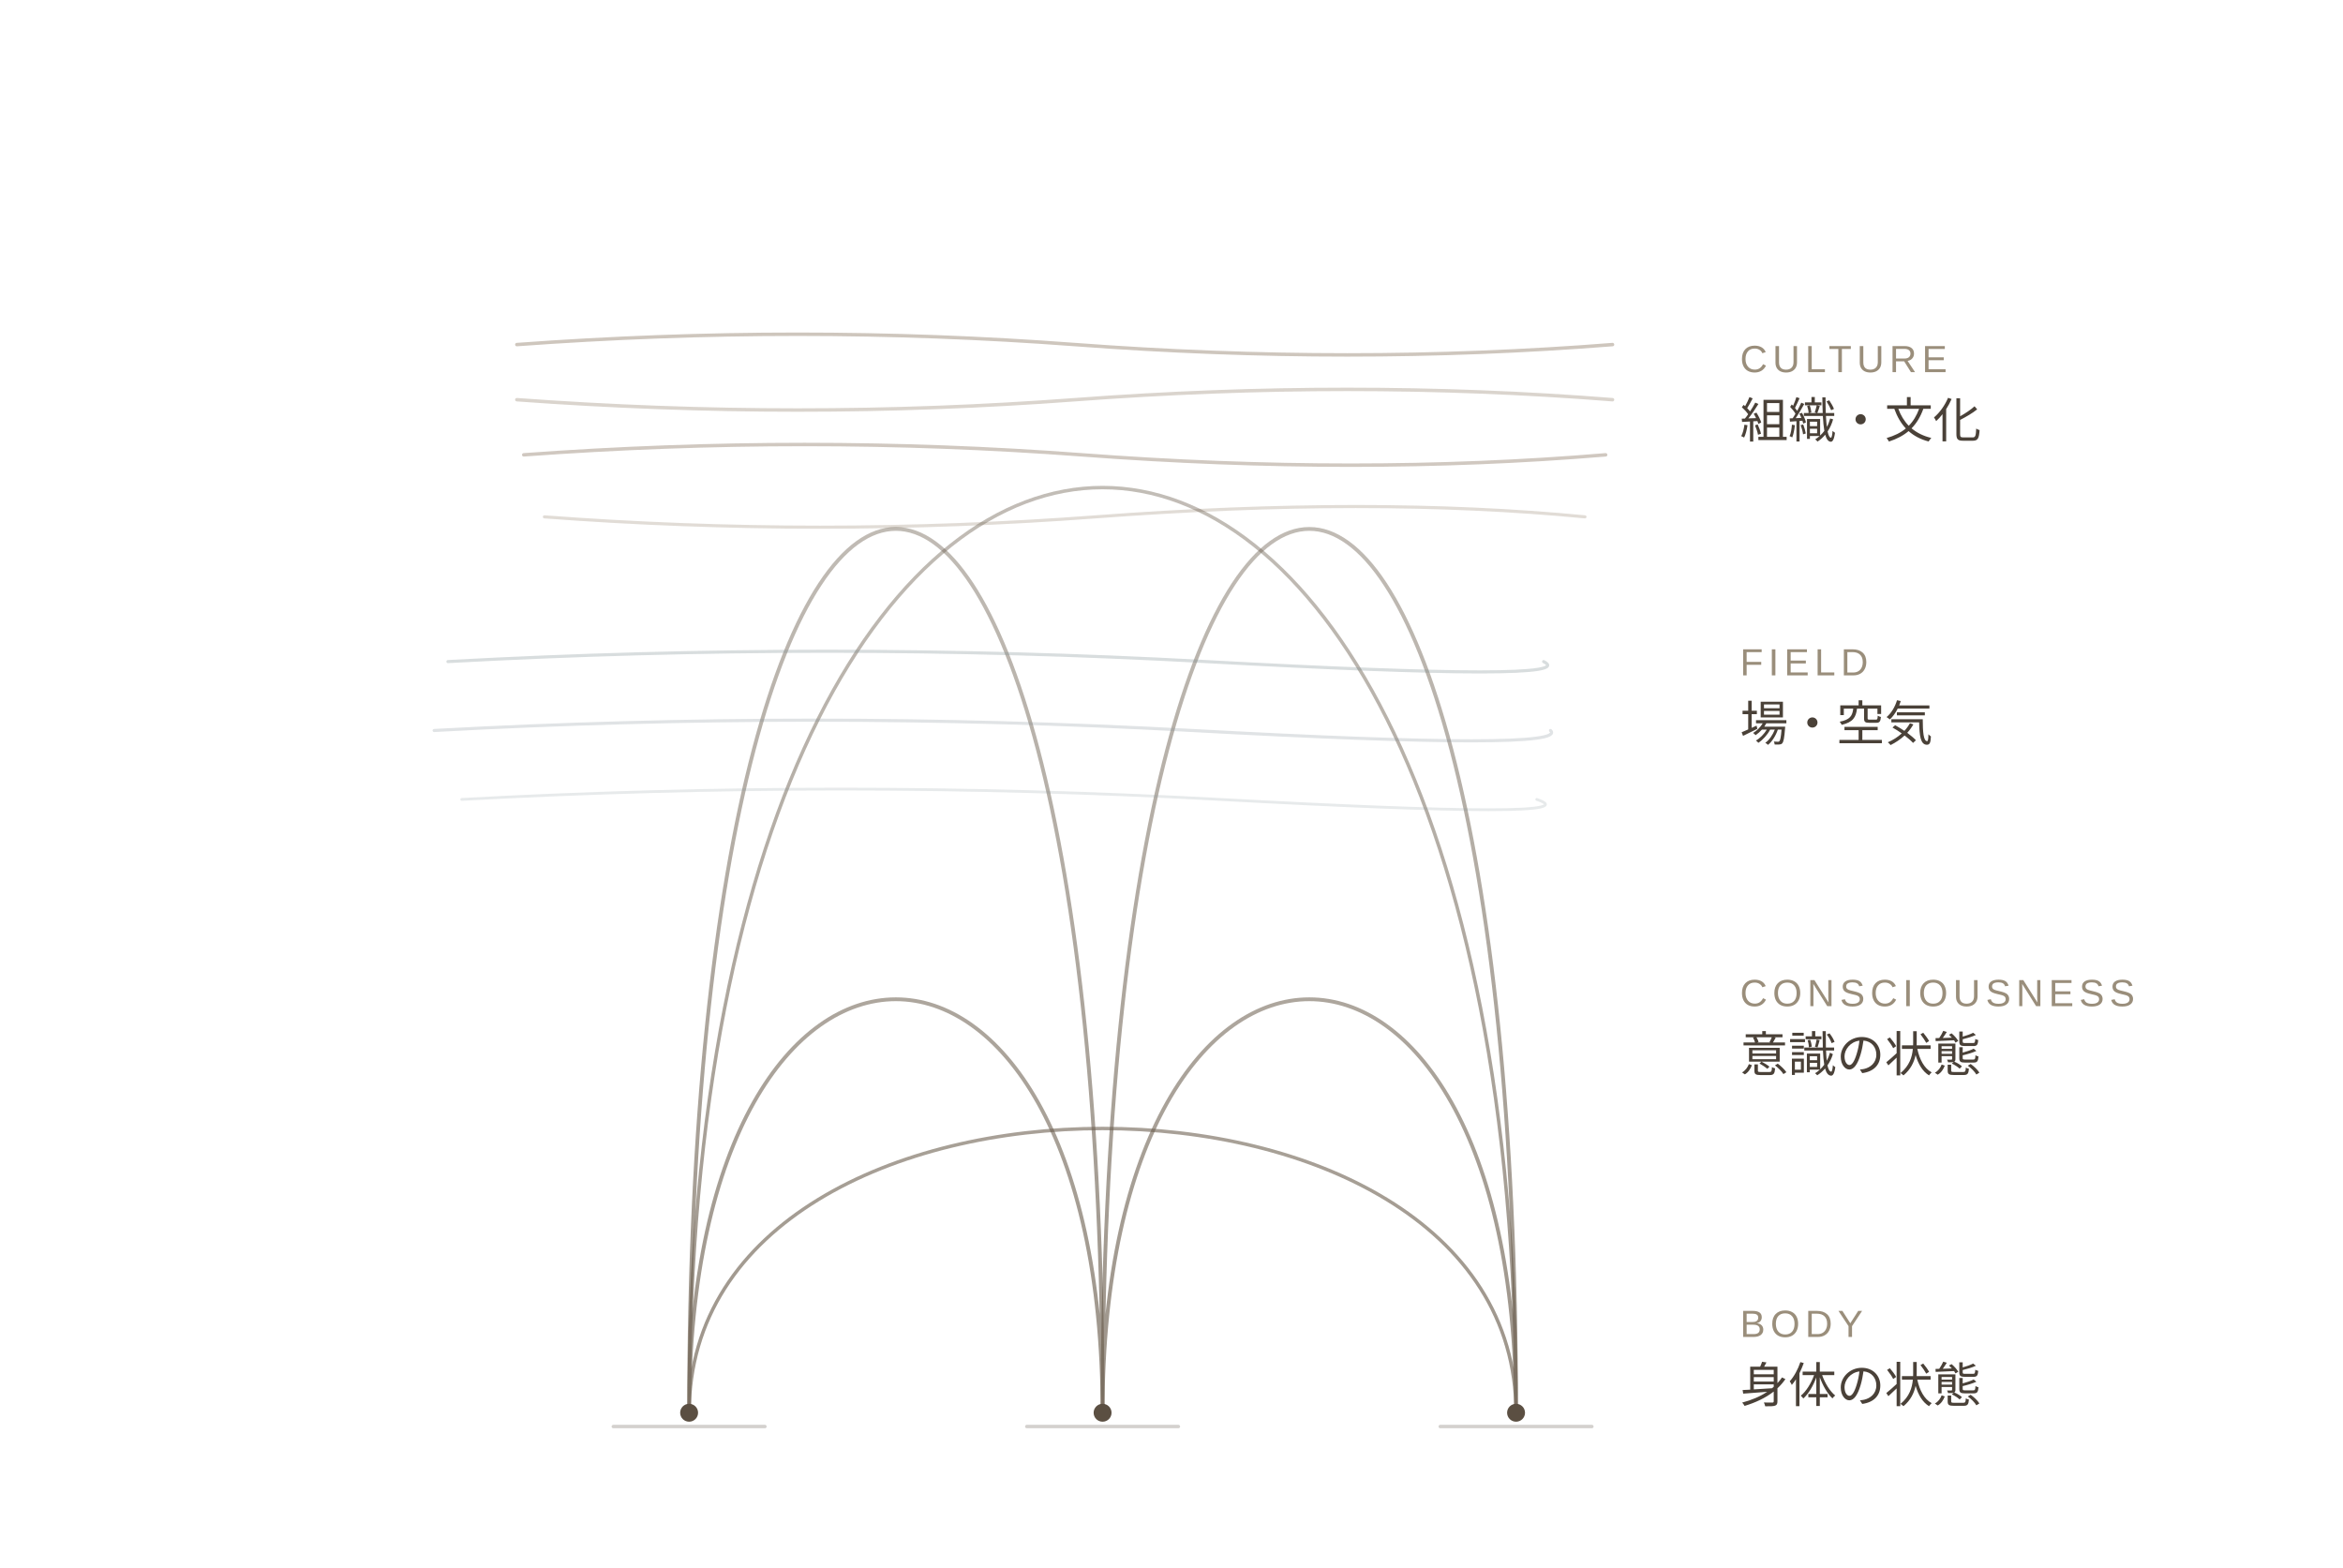
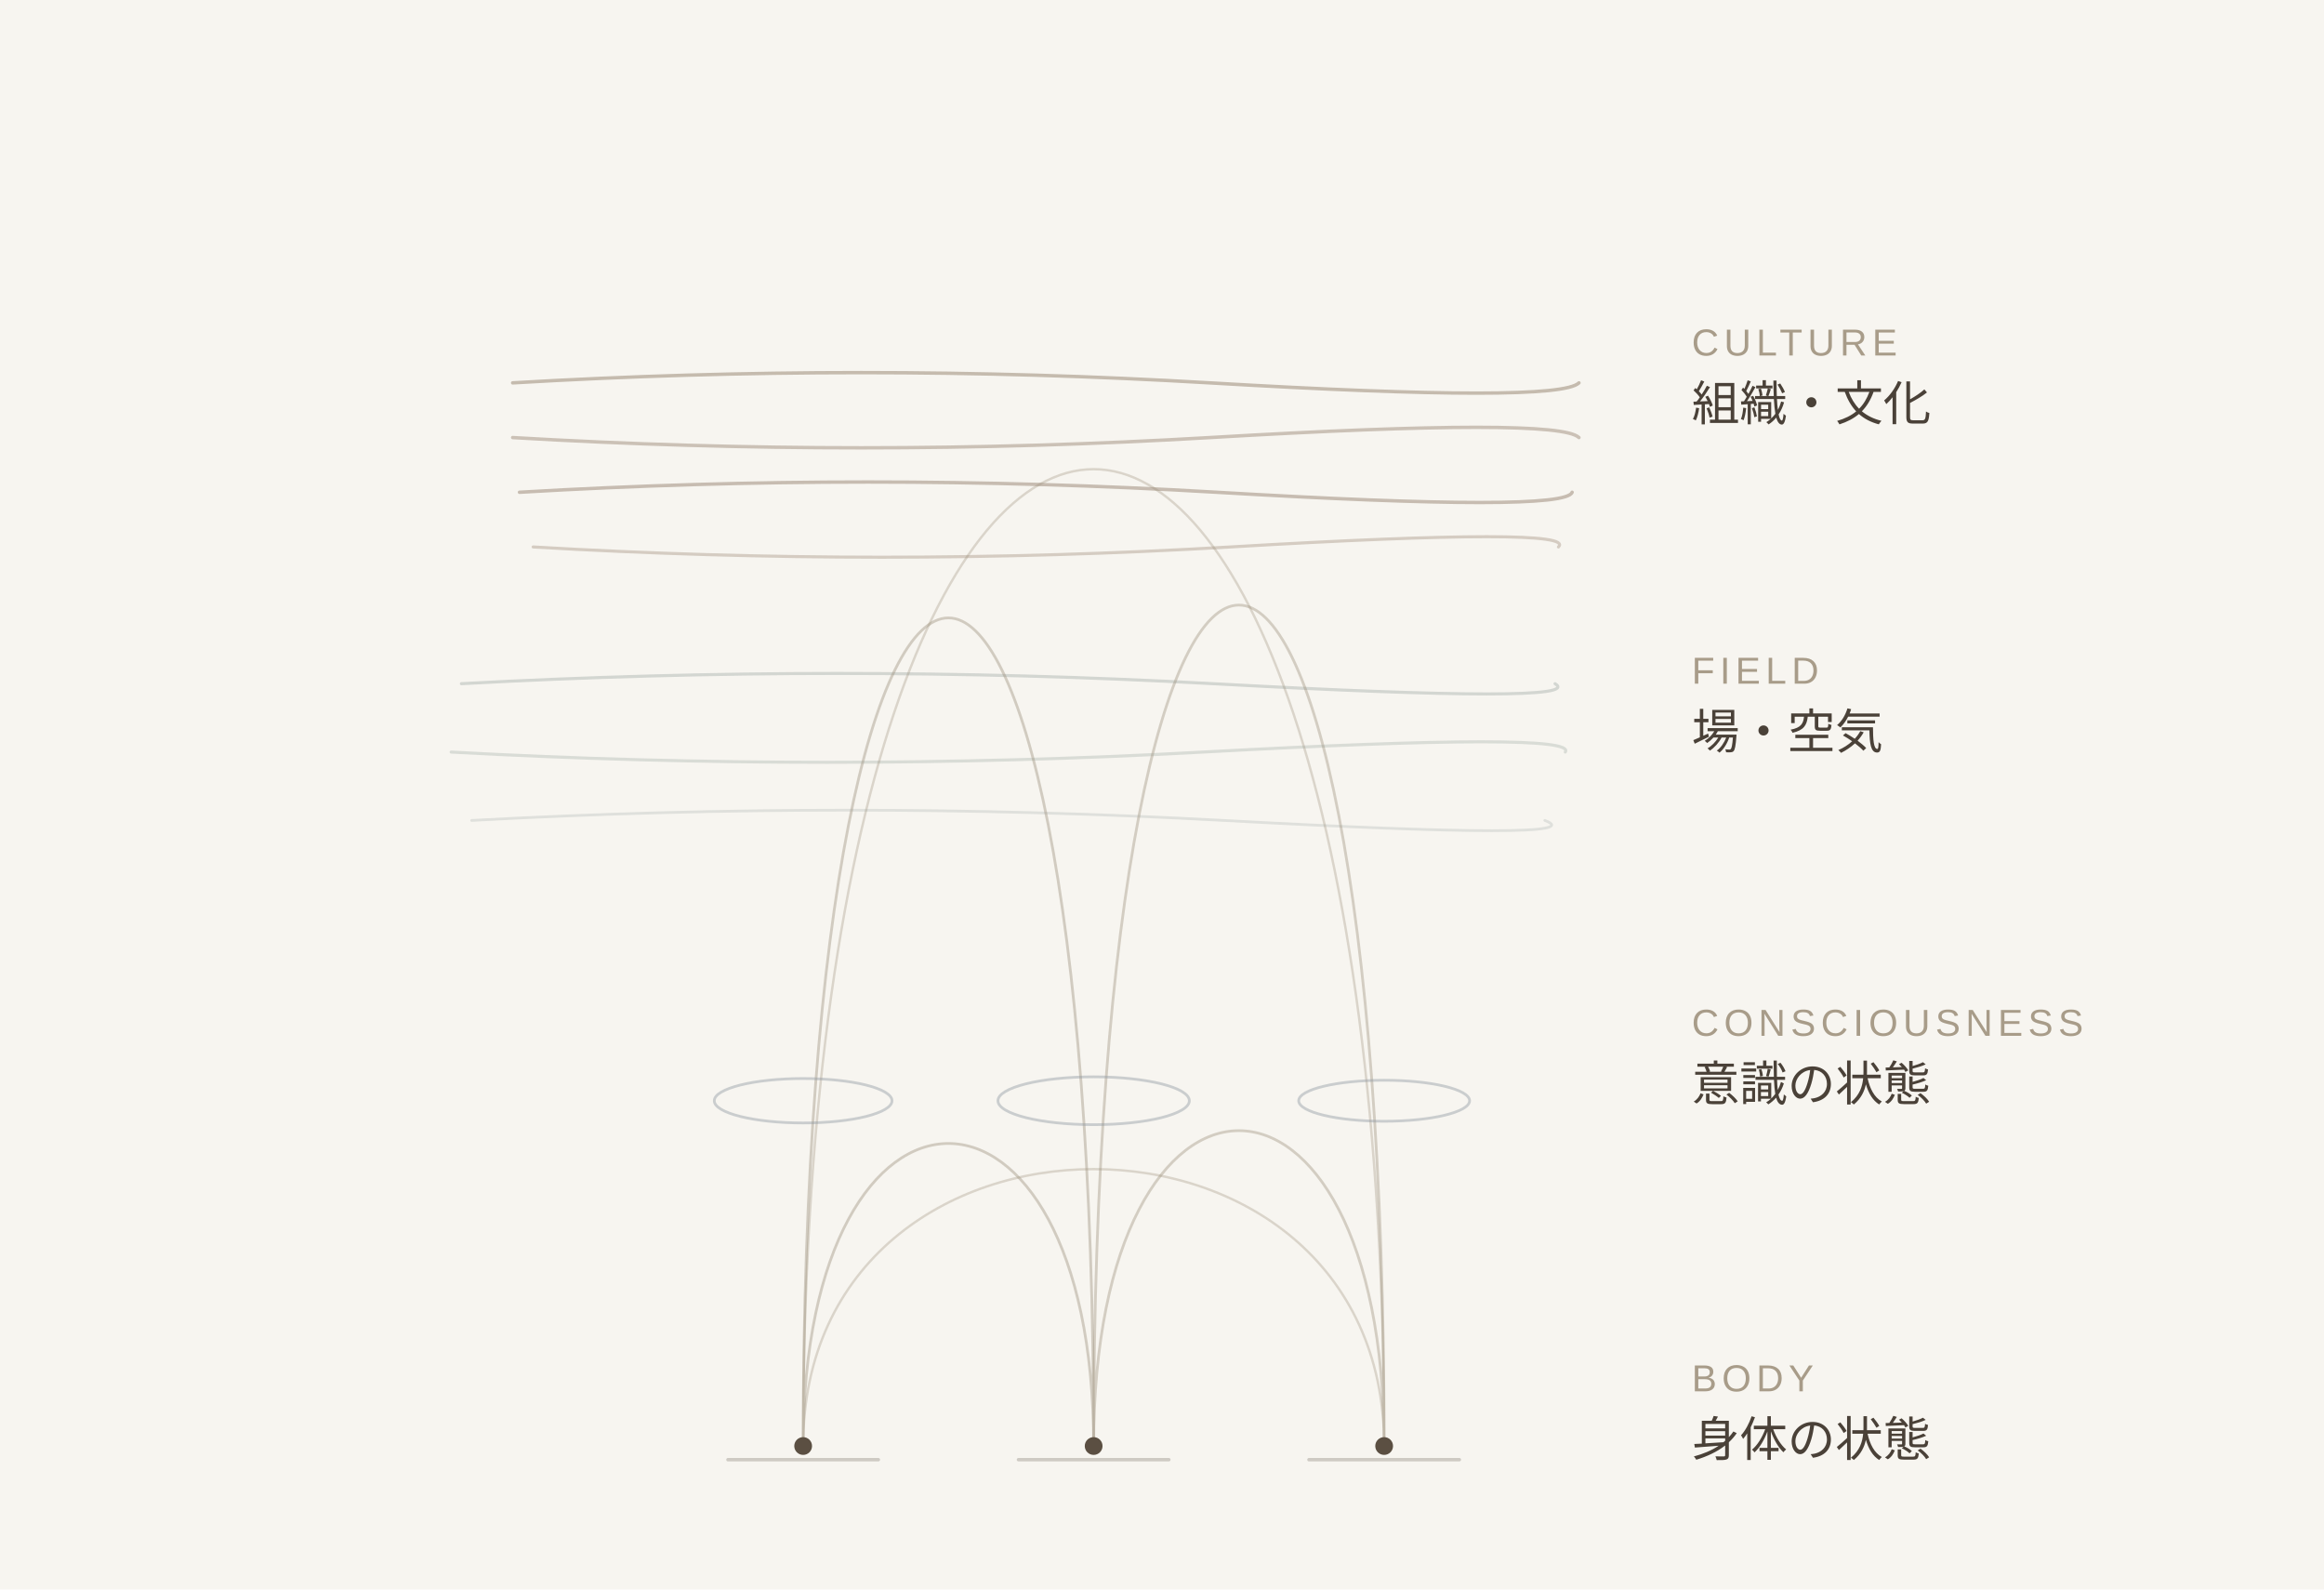
- <svg xmlns="http://www.w3.org/2000/svg" width="100%" viewBox="0 0 680 455" role="img">
+ <svg xmlns="http://www.w3.org/2000/svg" xmlns:xlink="http://www.w3.org/1999/xlink" width="100%" viewBox="0 0 680 465" role="img">
  <defs>
-     <linearGradient id="rise" x1="0" y1="410" x2="0" y2="70" gradientUnits="userSpaceOnUse">
-       <stop class="g0" offset="0" stop-color="#6a5d4d" stop-opacity="0.66" />
-       <stop class="g1" offset="1" stop-color="#6a5d4d" stop-opacity="0.34" />
-     </linearGradient>
    <style>
- .loop{fill:none;stroke:url(#rise);stroke-linecap:round}
- .canopy{fill:none;stroke:#8a7762;stroke-linecap:round}
- .field{fill:none;stroke:#7e8c92;stroke-linecap:round}
- .ripple{fill:none;stroke:#7e8c92;stroke-width:0.8}
+ .bg{fill:#f7f5f0}
+ .mote{fill:#5b5246}
+ .arc{fill:none;stroke:#9a8d78;stroke-linecap:round}
+ .culture{fill:none;stroke:#8a7560;stroke-linecap:round}
+ .field{fill:none;stroke:#95a09c;stroke-linecap:round}
+ .ripple{fill:none;stroke:#8c97a0;stroke-linecap:round}
.src{fill:#5b4f42}
.ground{stroke:#5b4f42;stroke-linecap:round}
.lbl-jp{fill:#4a4138;font-family:'Hiragino Kaku Gothic ProN','Yu Gothic',sans-serif;font-size:14px}
- .lbl-en{fill:#9a8e7b;font-family:'Helvetica Neue',Arial,sans-serif;font-size:11px;letter-spacing:1.5px}
- @media (prefers-color-scheme: dark){
- .g0,.g1{stop-color:#d9cebb}
- .canopy{stroke:#cdbfa9}
- .field,.ripple{stroke:#9fb0b6}
- .src,.ground{fill:#cdbfa9;stroke:#cdbfa9}
- .lbl-jp{fill:#dcd5c8}
- .lbl-en{fill:#9d927f}
- }
+ .lbl-en{fill:#a89c89;font-family:'Helvetica Neue',Arial,sans-serif;font-size:11px;letter-spacing:1.5px}
</style>
+     <path id="q1" d="M235,423 C212,330 178,242 252,108" />
+     <path id="q2" d="M235,423 C246,330 300,236 332,118" />
+     <path id="q3" d="M320,423 C300,330 252,236 300,108" />
+     <path id="q4" d="M320,423 C340,330 388,236 350,118" />
+     <path id="q5" d="M405,423 C428,330 462,242 392,108" />
+     <path id="q6" d="M405,423 C394,330 340,236 312,118" />
+     <path id="q7" d="M235,423 C262,322 398,232 398,118" />
+     <path id="q8" d="M405,423 C378,322 242,232 246,118" />
+     <path id="q9" d="M260,112 C220,210 320,322 240,418" />
+     <path id="q10" d="M340,118 C400,215 300,322 320,418" />
+     <path id="q11" d="M382,116 C432,215 360,322 405,418" />
+     <path id="q12" d="M312,116 C272,215 410,322 320,418" />
+     <path id="q13" d="M270,108 C312,90 362,116 330,140" />
+     <path id="q14" d="M362,138 C412,106 292,98 262,122" />
+     <path id="q15" d="M150,210 C260,196 380,228 450,206" />
+     <path id="q16" d="M450,232 C340,248 200,214 138,238" />
  </defs>
-   <path class="canopy" stroke-width="1" stroke-opacity="0.42" d="M150,100 Q232,94 312,100 T468,100">
-     <animateTransform attributeName="transform" type="translate" values="-6 0;6 0;-6 0" dur="15s" repeatCount="indefinite" />
-   </path>
-   <path class="canopy" stroke-width="1" stroke-opacity="0.32" d="M150,116 Q232,122 312,116 T468,116">
-     <animateTransform attributeName="transform" type="translate" values="7 0;-7 0;7 0" dur="18s" repeatCount="indefinite" />
-   </path>
-   <path class="canopy" stroke-width="1" stroke-opacity="0.40" d="M152,132 Q234,126 314,132 T466,132">
-     <animateTransform attributeName="transform" type="translate" values="-5 0;5 0;-5 0" dur="13s" repeatCount="indefinite" />
-   </path>
-   <path class="canopy" stroke-width="0.9" stroke-opacity="0.26" d="M158,150 Q238,156 318,150 T460,150">
-     <animateTransform attributeName="transform" type="translate" values="6 0;-6 0;6 0" dur="21s" repeatCount="indefinite" />
-   </path>
-   <path class="loop" stroke-width="1.1" d="M200,410 C200,68 320,68 320,410 C320,250 200,250 200,410 Z">
-     <animate attributeName="stroke-dashoffset" values="0;-23.5" dur="6s" repeatCount="indefinite" />
-     <animateTransform attributeName="transform" type="rotate" values="-1.2 260 410;1.2 260 410;-1.2 260 410" dur="9s" repeatCount="indefinite" />
-   </path>
-   <path class="loop" stroke-width="1.1" d="M320,410 C320,68 440,68 440,410 C440,250 320,250 320,410 Z">
-     <animate attributeName="stroke-dashoffset" values="0;23.5" dur="7s" repeatCount="indefinite" />
-     <animateTransform attributeName="transform" type="rotate" values="1.2 380 410;-1.2 380 410;1.2 380 410" dur="11s" repeatCount="indefinite" />
-   </path>
-   <path class="loop" stroke-width="1" d="M200,410 C200,52 440,52 440,410 C440,300 200,300 200,410 Z">
-     <animate attributeName="stroke-dashoffset" values="0;-23.5" dur="8.5s" repeatCount="indefinite" />
-     <animateTransform attributeName="transform" type="rotate" values="0.8 320 410;-0.8 320 410;0.8 320 410" dur="14s" repeatCount="indefinite" />
-   </path>
-   <path class="field" stroke-width="0.9" stroke-opacity="0.30" d="M130,192 Q240,186 350,192 T448,192">
-     <animateTransform attributeName="transform" type="translate" values="-7 0;7 0;-7 0" dur="14s" repeatCount="indefinite" />
-   </path>
-   <path class="field" stroke-width="0.9" stroke-opacity="0.24" d="M126,212 Q236,206 346,212 T450,212">
-     <animateTransform attributeName="transform" type="translate" values="8 0;-8 0;8 0" dur="17s" repeatCount="indefinite" />
-   </path>
-   <path class="field" stroke-width="0.8" stroke-opacity="0.18" d="M134,232 Q244,226 354,232 T446,232">
-     <animateTransform attributeName="transform" type="translate" values="-6 0;6 0;-6 0" dur="20s" repeatCount="indefinite" />
-   </path>
-   <ellipse class="ripple" cx="200" cy="300" rx="4" ry="1.5" opacity="0">
-     <animate attributeName="rx" values="4;48" dur="5s" begin="0s" repeatCount="indefinite" />
-     <animate attributeName="ry" values="1.5;14" dur="5s" begin="0s" repeatCount="indefinite" />
-     <animate attributeName="opacity" values="0.30;0" dur="5s" begin="0s" repeatCount="indefinite" />
-   </ellipse>
-   <ellipse class="ripple" cx="200" cy="300" rx="4" ry="1.5" opacity="0">
-     <animate attributeName="rx" values="4;48" dur="5s" begin="2.5s" repeatCount="indefinite" />
-     <animate attributeName="ry" values="1.5;14" dur="5s" begin="2.5s" repeatCount="indefinite" />
-     <animate attributeName="opacity" values="0.30;0" dur="5s" begin="2.5s" repeatCount="indefinite" />
-   </ellipse>
-   <ellipse class="ripple" cx="320" cy="300" rx="4" ry="1.5" opacity="0">
-     <animate attributeName="rx" values="4;48" dur="5s" begin="0.9s" repeatCount="indefinite" />
-     <animate attributeName="ry" values="1.5;14" dur="5s" begin="0.9s" repeatCount="indefinite" />
-     <animate attributeName="opacity" values="0.30;0" dur="5s" begin="0.9s" repeatCount="indefinite" />
-   </ellipse>
-   <ellipse class="ripple" cx="320" cy="300" rx="4" ry="1.5" opacity="0">
-     <animate attributeName="rx" values="4;48" dur="5s" begin="3.4s" repeatCount="indefinite" />
-     <animate attributeName="ry" values="1.5;14" dur="5s" begin="3.4s" repeatCount="indefinite" />
-     <animate attributeName="opacity" values="0.30;0" dur="5s" begin="3.4s" repeatCount="indefinite" />
-   </ellipse>
-   <ellipse class="ripple" cx="440" cy="300" rx="4" ry="1.5" opacity="0">
-     <animate attributeName="rx" values="4;48" dur="5s" begin="1.7s" repeatCount="indefinite" />
-     <animate attributeName="ry" values="1.5;14" dur="5s" begin="1.7s" repeatCount="indefinite" />
-     <animate attributeName="opacity" values="0.30;0" dur="5s" begin="1.7s" repeatCount="indefinite" />
-   </ellipse>
-   <ellipse class="ripple" cx="440" cy="300" rx="4" ry="1.5" opacity="0">
-     <animate attributeName="rx" values="4;48" dur="5s" begin="4.2s" repeatCount="indefinite" />
-     <animate attributeName="ry" values="1.5;14" dur="5s" begin="4.2s" repeatCount="indefinite" />
-     <animate attributeName="opacity" values="0.30;0" dur="5s" begin="4.2s" repeatCount="indefinite" />
-   </ellipse>
-   <line class="ground" x1="178" y1="414" x2="222" y2="414" stroke-width="1" stroke-opacity="0.26" />
-   <line class="ground" x1="298" y1="414" x2="342" y2="414" stroke-width="1" stroke-opacity="0.26" />
-   <line class="ground" x1="418" y1="414" x2="462" y2="414" stroke-width="1" stroke-opacity="0.26" />
-   <circle class="src" cx="200" cy="410" r="2.6" />
-   <circle class="src" cx="320" cy="410" r="2.6" />
-   <circle class="src" cx="440" cy="410" r="2.6" />
-   <text class="lbl-en" x="505" y="108">CULTURE</text>
-   <text class="lbl-jp" x="505" y="127">組織・文化</text>
-   <text class="lbl-en" x="505" y="196">FIELD</text>
-   <text class="lbl-jp" x="505" y="215">場・空気</text>
-   <text class="lbl-en" x="505" y="292">CONSCIOUSNESS</text>
-   <text class="lbl-jp" x="505" y="311">意識の状態</text>
-   <text class="lbl-en" x="505" y="388">BODY</text>
-   <text class="lbl-jp" x="505" y="407">身体の状態</text>
+   <rect class="bg" x="0" y="0" width="680" height="465" />
+   <path class="culture" stroke-width="1" stroke-opacity="0.46" d="M150,112 Q252,106 354,112 T462,112">
+     <animateTransform attributeName="transform" type="translate" values="0 -2.5;0 2.5;0 -2.5" dur="11s" repeatCount="indefinite" />
+   </path>
+   <path class="culture" stroke-width="1" stroke-opacity="0.4" d="M150,128 Q252,134 354,128 T462,128">
+     <animateTransform attributeName="transform" type="translate" values="0 2.5;0 -2.5;0 2.5" dur="13s" repeatCount="indefinite" />
+   </path>
+   <path class="culture" stroke-width="1" stroke-opacity="0.44" d="M152,144 Q254,138 356,144 T460,144">
+     <animateTransform attributeName="transform" type="translate" values="0 -2;0 2;0 -2" dur="9.5s" repeatCount="indefinite" />
+   </path>
+   <path class="culture" stroke-width="0.9" stroke-opacity="0.32" d="M156,160 Q258,166 360,160 T456,160">
+     <animateTransform attributeName="transform" type="translate" values="0 2;0 -2;0 2" dur="15s" repeatCount="indefinite" />
+   </path>
+   <path class="field" stroke-width="0.9" stroke-opacity="0.36" d="M135,200 Q245,194 355,200 T455,200">
+     <animateTransform attributeName="transform" type="translate" values="-7 0;7 0;-7 0" dur="16s" repeatCount="indefinite" />
+   </path>
+   <path class="field" stroke-width="0.9" stroke-opacity="0.3" d="M132,220 Q242,226 352,220 T458,220">
+     <animateTransform attributeName="transform" type="translate" values="8 0;-8 0;8 0" dur="19s" repeatCount="indefinite" />
+   </path>
+   <path class="field" stroke-width="0.8" stroke-opacity="0.24" d="M138,240 Q248,234 358,240 T452,240">
+     <animateTransform attributeName="transform" type="translate" values="-6 0;6 0;-6 0" dur="22s" repeatCount="indefinite" />
+   </path>
+   <path class="arc" stroke-width="0.8" stroke-opacity="0.4" d="M235,423 C235,100 320,100 320,423 C320,305 235,305 235,423 Z">
+     <animateTransform attributeName="transform" type="rotate" values="-0.5 277 423;0.5 277 423;-0.5 277 423" dur="17s" repeatCount="indefinite" />
+   </path>
+   <path class="arc" stroke-width="0.8" stroke-opacity="0.38" d="M320,423 C320,95 405,95 405,423 C405,300 320,300 320,423 Z">
+     <animateTransform attributeName="transform" type="rotate" values="0.5 362 423;-0.5 362 423;0.5 362 423" dur="20s" repeatCount="indefinite" />
+   </path>
+   <path class="arc" stroke-width="0.7" stroke-opacity="0.32" d="M235,423 C235,42 405,42 405,423 C405,315 235,315 235,423 Z">
+     <animateTransform attributeName="transform" type="rotate" values="-0.4 320 423;0.4 320 423;-0.4 320 423" dur="24s" repeatCount="indefinite" />
+   </path>
+   <ellipse class="ripple" cx="235" cy="322" rx="26" ry="6.5" stroke-width="0.8" stroke-opacity="0.42">
+     <animate attributeName="rx" values="24;30;24" dur="6s" repeatCount="indefinite" />
+     <animate attributeName="ry" values="6;7.6;6" dur="6s" repeatCount="indefinite" />
+   </ellipse>
+   <ellipse class="ripple" cx="235" cy="322" rx="8" ry="2" stroke-width="0.8" opacity="0">
+     <animate attributeName="rx" values="8;58" dur="5s" begin="0s" repeatCount="indefinite" />
+     <animate attributeName="ry" values="2;15" dur="5s" begin="0s" repeatCount="indefinite" />
+     <animate attributeName="opacity" values="0.4;0" dur="5s" begin="0s" repeatCount="indefinite" />
+   </ellipse>
+   <ellipse class="ripple" cx="235" cy="322" rx="8" ry="2" stroke-width="0.8" opacity="0">
+     <animate attributeName="rx" values="8;58" dur="5s" begin="2.5s" repeatCount="indefinite" />
+     <animate attributeName="ry" values="2;15" dur="5s" begin="2.5s" repeatCount="indefinite" />
+     <animate attributeName="opacity" values="0.4;0" dur="5s" begin="2.5s" repeatCount="indefinite" />
+   </ellipse>
+   <ellipse class="ripple" cx="320" cy="322" rx="28" ry="7" stroke-width="0.8" stroke-opacity="0.42">
+     <animate attributeName="rx" values="26;33;26" dur="6.6s" repeatCount="indefinite" />
+     <animate attributeName="ry" values="6.5;8.2;6.5" dur="6.6s" repeatCount="indefinite" />
+   </ellipse>
+   <ellipse class="ripple" cx="320" cy="322" rx="8" ry="2" stroke-width="0.8" opacity="0">
+     <animate attributeName="rx" values="8;62" dur="5s" begin="0.9s" repeatCount="indefinite" />
+     <animate attributeName="ry" values="2;16" dur="5s" begin="0.9s" repeatCount="indefinite" />
+     <animate attributeName="opacity" values="0.4;0" dur="5s" begin="0.9s" repeatCount="indefinite" />
+   </ellipse>
+   <ellipse class="ripple" cx="320" cy="322" rx="8" ry="2" stroke-width="0.8" opacity="0">
+     <animate attributeName="rx" values="8;62" dur="5s" begin="3.4s" repeatCount="indefinite" />
+     <animate attributeName="ry" values="2;16" dur="5s" begin="3.4s" repeatCount="indefinite" />
+     <animate attributeName="opacity" values="0.4;0" dur="5s" begin="3.4s" repeatCount="indefinite" />
+   </ellipse>
+   <ellipse class="ripple" cx="405" cy="322" rx="25" ry="6" stroke-width="0.8" stroke-opacity="0.42">
+     <animate attributeName="rx" values="23;29;23" dur="5.6s" repeatCount="indefinite" />
+     <animate attributeName="ry" values="5.5;7;5.5" dur="5.6s" repeatCount="indefinite" />
+   </ellipse>
+   <ellipse class="ripple" cx="405" cy="322" rx="8" ry="2" stroke-width="0.8" opacity="0">
+     <animate attributeName="rx" values="8;56" dur="5s" begin="1.7s" repeatCount="indefinite" />
+     <animate attributeName="ry" values="2;14.5" dur="5s" begin="1.7s" repeatCount="indefinite" />
+     <animate attributeName="opacity" values="0.4;0" dur="5s" begin="1.7s" repeatCount="indefinite" />
+   </ellipse>
+   <ellipse class="ripple" cx="405" cy="322" rx="8" ry="2" stroke-width="0.8" opacity="0">
+     <animate attributeName="rx" values="8;56" dur="5s" begin="4.2s" repeatCount="indefinite" />
+     <animate attributeName="ry" values="2;14.5" dur="5s" begin="4.2s" repeatCount="indefinite" />
+     <animate attributeName="opacity" values="0.4;0" dur="5s" begin="4.2s" repeatCount="indefinite" />
+   </ellipse>
+   <circle class="mote" r="2.1" cx="0" cy="0" opacity="0">
+     <animate attributeName="opacity" values="0;0.5;0.5;0" keyTimes="0;0.16;0.84;1" dur="17s" begin="-3s" repeatCount="indefinite" />
+     <animateMotion dur="17s" begin="-3s" repeatCount="indefinite">
+       <mpath xlink:href="#q1" />
+     </animateMotion>
+   </circle>
+   <circle class="mote" r="1.8" cx="0" cy="0" opacity="0">
+     <animate attributeName="opacity" values="0;0.4;0.4;0" keyTimes="0;0.16;0.84;1" dur="20s" begin="-12s" repeatCount="indefinite" />
+     <animateMotion dur="20s" begin="-12s" repeatCount="indefinite">
+       <mpath xlink:href="#q1" />
+     </animateMotion>
+   </circle>
+   <circle class="mote" r="2.3" cx="0" cy="0" opacity="0">
+     <animate attributeName="opacity" values="0;0.5;0.5;0" keyTimes="0;0.16;0.84;1" dur="18s" begin="-8s" repeatCount="indefinite" />
+     <animateMotion dur="18s" begin="-8s" repeatCount="indefinite">
+       <mpath xlink:href="#q2" />
+     </animateMotion>
+   </circle>
+   <circle class="mote" r="1.7" cx="0" cy="0" opacity="0">
+     <animate attributeName="opacity" values="0;0.38;0.38;0" keyTimes="0;0.16;0.84;1" dur="22s" begin="-17s" repeatCount="indefinite" />
+     <animateMotion dur="22s" begin="-17s" repeatCount="indefinite">
+       <mpath xlink:href="#q2" />
+     </animateMotion>
+   </circle>
+   <circle class="mote" r="2.1" cx="0" cy="0" opacity="0">
+     <animate attributeName="opacity" values="0;0.5;0.5;0" keyTimes="0;0.16;0.84;1" dur="17.5s" begin="-5s" repeatCount="indefinite" />
+     <animateMotion dur="17.5s" begin="-5s" repeatCount="indefinite">
+       <mpath xlink:href="#q3" />
+     </animateMotion>
+   </circle>
+   <circle class="mote" r="1.8" cx="0" cy="0" opacity="0">
+     <animate attributeName="opacity" values="0;0.4;0.4;0" keyTimes="0;0.16;0.84;1" dur="22s" begin="-15s" repeatCount="indefinite" />
+     <animateMotion dur="22s" begin="-15s" repeatCount="indefinite">
+       <mpath xlink:href="#q3" />
+     </animateMotion>
+   </circle>
+   <circle class="mote" r="2.2" cx="0" cy="0" opacity="0">
+     <animate attributeName="opacity" values="0;0.48;0.48;0" keyTimes="0;0.16;0.84;1" dur="19s" begin="-10s" repeatCount="indefinite" />
+     <animateMotion dur="19s" begin="-10s" repeatCount="indefinite">
+       <mpath xlink:href="#q4" />
+     </animateMotion>
+   </circle>
+   <circle class="mote" r="1.9" cx="0" cy="0" opacity="0">
+     <animate attributeName="opacity" values="0;0.44;0.44;0" keyTimes="0;0.16;0.84;1" dur="21s" begin="-2s" repeatCount="indefinite" />
+     <animateMotion dur="21s" begin="-2s" repeatCount="indefinite">
+       <mpath xlink:href="#q4" />
+     </animateMotion>
+   </circle>
+   <circle class="mote" r="2.1" cx="0" cy="0" opacity="0">
+     <animate attributeName="opacity" values="0;0.5;0.5;0" keyTimes="0;0.16;0.84;1" dur="18.5s" begin="-4s" repeatCount="indefinite" />
+     <animateMotion dur="18.5s" begin="-4s" repeatCount="indefinite">
+       <mpath xlink:href="#q5" />
+     </animateMotion>
+   </circle>
+   <circle class="mote" r="1.8" cx="0" cy="0" opacity="0">
+     <animate attributeName="opacity" values="0;0.4;0.4;0" keyTimes="0;0.16;0.84;1" dur="21s" begin="-13s" repeatCount="indefinite" />
+     <animateMotion dur="21s" begin="-13s" repeatCount="indefinite">
+       <mpath xlink:href="#q5" />
+     </animateMotion>
+   </circle>
+   <circle class="mote" r="2.2" cx="0" cy="0" opacity="0">
+     <animate attributeName="opacity" values="0;0.46;0.46;0" keyTimes="0;0.16;0.84;1" dur="23s" begin="-16s" repeatCount="indefinite" />
+     <animateMotion dur="23s" begin="-16s" repeatCount="indefinite">
+       <mpath xlink:href="#q6" />
+     </animateMotion>
+   </circle>
+   <circle class="mote" r="2" cx="0" cy="0" opacity="0">
+     <animate attributeName="opacity" values="0;0.48;0.48;0" keyTimes="0;0.16;0.84;1" dur="18s" begin="-7s" repeatCount="indefinite" />
+     <animateMotion dur="18s" begin="-7s" repeatCount="indefinite">
+       <mpath xlink:href="#q7" />
+     </animateMotion>
+   </circle>
+   <circle class="mote" r="2.1" cx="0" cy="0" opacity="0">
+     <animate attributeName="opacity" values="0;0.46;0.46;0" keyTimes="0;0.16;0.84;1" dur="19s" begin="-9s" repeatCount="indefinite" />
+     <animateMotion dur="19s" begin="-9s" repeatCount="indefinite">
+       <mpath xlink:href="#q8" />
+     </animateMotion>
+   </circle>
+   <circle class="mote" r="2" cx="0" cy="0" opacity="0">
+     <animate attributeName="opacity" values="0;0.48;0.48;0" keyTimes="0;0.16;0.84;1" dur="19s" begin="-4s" repeatCount="indefinite" />
+     <animateMotion dur="19s" begin="-4s" repeatCount="indefinite">
+       <mpath xlink:href="#q9" />
+     </animateMotion>
+   </circle>
+   <circle class="mote" r="2.2" cx="0" cy="0" opacity="0">
+     <animate attributeName="opacity" values="0;0.5;0.5;0" keyTimes="0;0.16;0.84;1" dur="20s" begin="-12s" repeatCount="indefinite" />
+     <animateMotion dur="20s" begin="-12s" repeatCount="indefinite">
+       <mpath xlink:href="#q10" />
+     </animateMotion>
+   </circle>
+   <circle class="mote" r="1.9" cx="0" cy="0" opacity="0">
+     <animate attributeName="opacity" values="0;0.44;0.44;0" keyTimes="0;0.16;0.84;1" dur="18s" begin="-8s" repeatCount="indefinite" />
+     <animateMotion dur="18s" begin="-8s" repeatCount="indefinite">
+       <mpath xlink:href="#q11" />
+     </animateMotion>
+   </circle>
+   <circle class="mote" r="2.1" cx="0" cy="0" opacity="0">
+     <animate attributeName="opacity" values="0;0.46;0.46;0" keyTimes="0;0.16;0.84;1" dur="22s" begin="-14s" repeatCount="indefinite" />
+     <animateMotion dur="22s" begin="-14s" repeatCount="indefinite">
+       <mpath xlink:href="#q12" />
+     </animateMotion>
+   </circle>
+   <circle class="mote" r="1.8" cx="0" cy="0" opacity="0">
+     <animate attributeName="opacity" values="0;0.42;0.42;0" keyTimes="0;0.18;0.82;1" dur="15s" begin="-3s" repeatCount="indefinite" />
+     <animateMotion dur="15s" begin="-3s" repeatCount="indefinite">
+       <mpath xlink:href="#q13" />
+     </animateMotion>
+   </circle>
+   <circle class="mote" r="1.8" cx="0" cy="0" opacity="0">
+     <animate attributeName="opacity" values="0;0.42;0.42;0" keyTimes="0;0.18;0.82;1" dur="16s" begin="-10s" repeatCount="indefinite" />
+     <animateMotion dur="16s" begin="-10s" repeatCount="indefinite">
+       <mpath xlink:href="#q14" />
+     </animateMotion>
+   </circle>
+   <circle class="mote" r="1.7" cx="0" cy="0" opacity="0">
+     <animate attributeName="opacity" values="0;0.34;0.34;0" keyTimes="0;0.16;0.84;1" dur="28s" begin="-8s" repeatCount="indefinite" />
+     <animateMotion dur="28s" begin="-8s" repeatCount="indefinite">
+       <mpath xlink:href="#q15" />
+     </animateMotion>
+   </circle>
+   <circle class="mote" r="1.7" cx="0" cy="0" opacity="0">
+     <animate attributeName="opacity" values="0;0.32;0.32;0" keyTimes="0;0.16;0.84;1" dur="30s" begin="-18s" repeatCount="indefinite" />
+     <animateMotion dur="30s" begin="-18s" repeatCount="indefinite">
+       <mpath xlink:href="#q16" />
+     </animateMotion>
+   </circle>
+   <line class="ground" x1="213" y1="427" x2="257" y2="427" stroke-width="1" stroke-opacity="0.26" />
+   <line class="ground" x1="298" y1="427" x2="342" y2="427" stroke-width="1" stroke-opacity="0.26" />
+   <line class="ground" x1="383" y1="427" x2="427" y2="427" stroke-width="1" stroke-opacity="0.26" />
+   <circle class="src" cx="235" cy="423" r="2.6">
+     <animate attributeName="r" values="2.3;3;2.3" dur="6s" begin="0s" repeatCount="indefinite" />
+     <animate attributeName="opacity" values="0.8;1;0.8" dur="6s" begin="0s" repeatCount="indefinite" />
+   </circle>
+   <circle class="src" cx="320" cy="423" r="2.6">
+     <animate attributeName="r" values="2.3;3;2.3" dur="7s" begin="-2s" repeatCount="indefinite" />
+     <animate attributeName="opacity" values="0.8;1;0.8" dur="7s" begin="-2s" repeatCount="indefinite" />
+   </circle>
+   <circle class="src" cx="405" cy="423" r="2.6">
+     <animate attributeName="r" values="2.3;3;2.3" dur="5.5s" begin="-3.5s" repeatCount="indefinite" />
+     <animate attributeName="opacity" values="0.8;1;0.8" dur="5.5s" begin="-3.5s" repeatCount="indefinite" />
+   </circle>
+   <text class="lbl-en" x="495" y="104">CULTURE</text>
+   <text class="lbl-jp" x="495" y="123">組織・文化</text>
+   <text class="lbl-en" x="495" y="200">FIELD</text>
+   <text class="lbl-jp" x="495" y="219">場・空気</text>
+   <text class="lbl-en" x="495" y="303">CONSCIOUSNESS</text>
+   <text class="lbl-jp" x="495" y="322">意識の状態</text>
+   <text class="lbl-en" x="495" y="407">BODY</text>
+   <text class="lbl-jp" x="495" y="426">身体の状態</text>
</svg>
